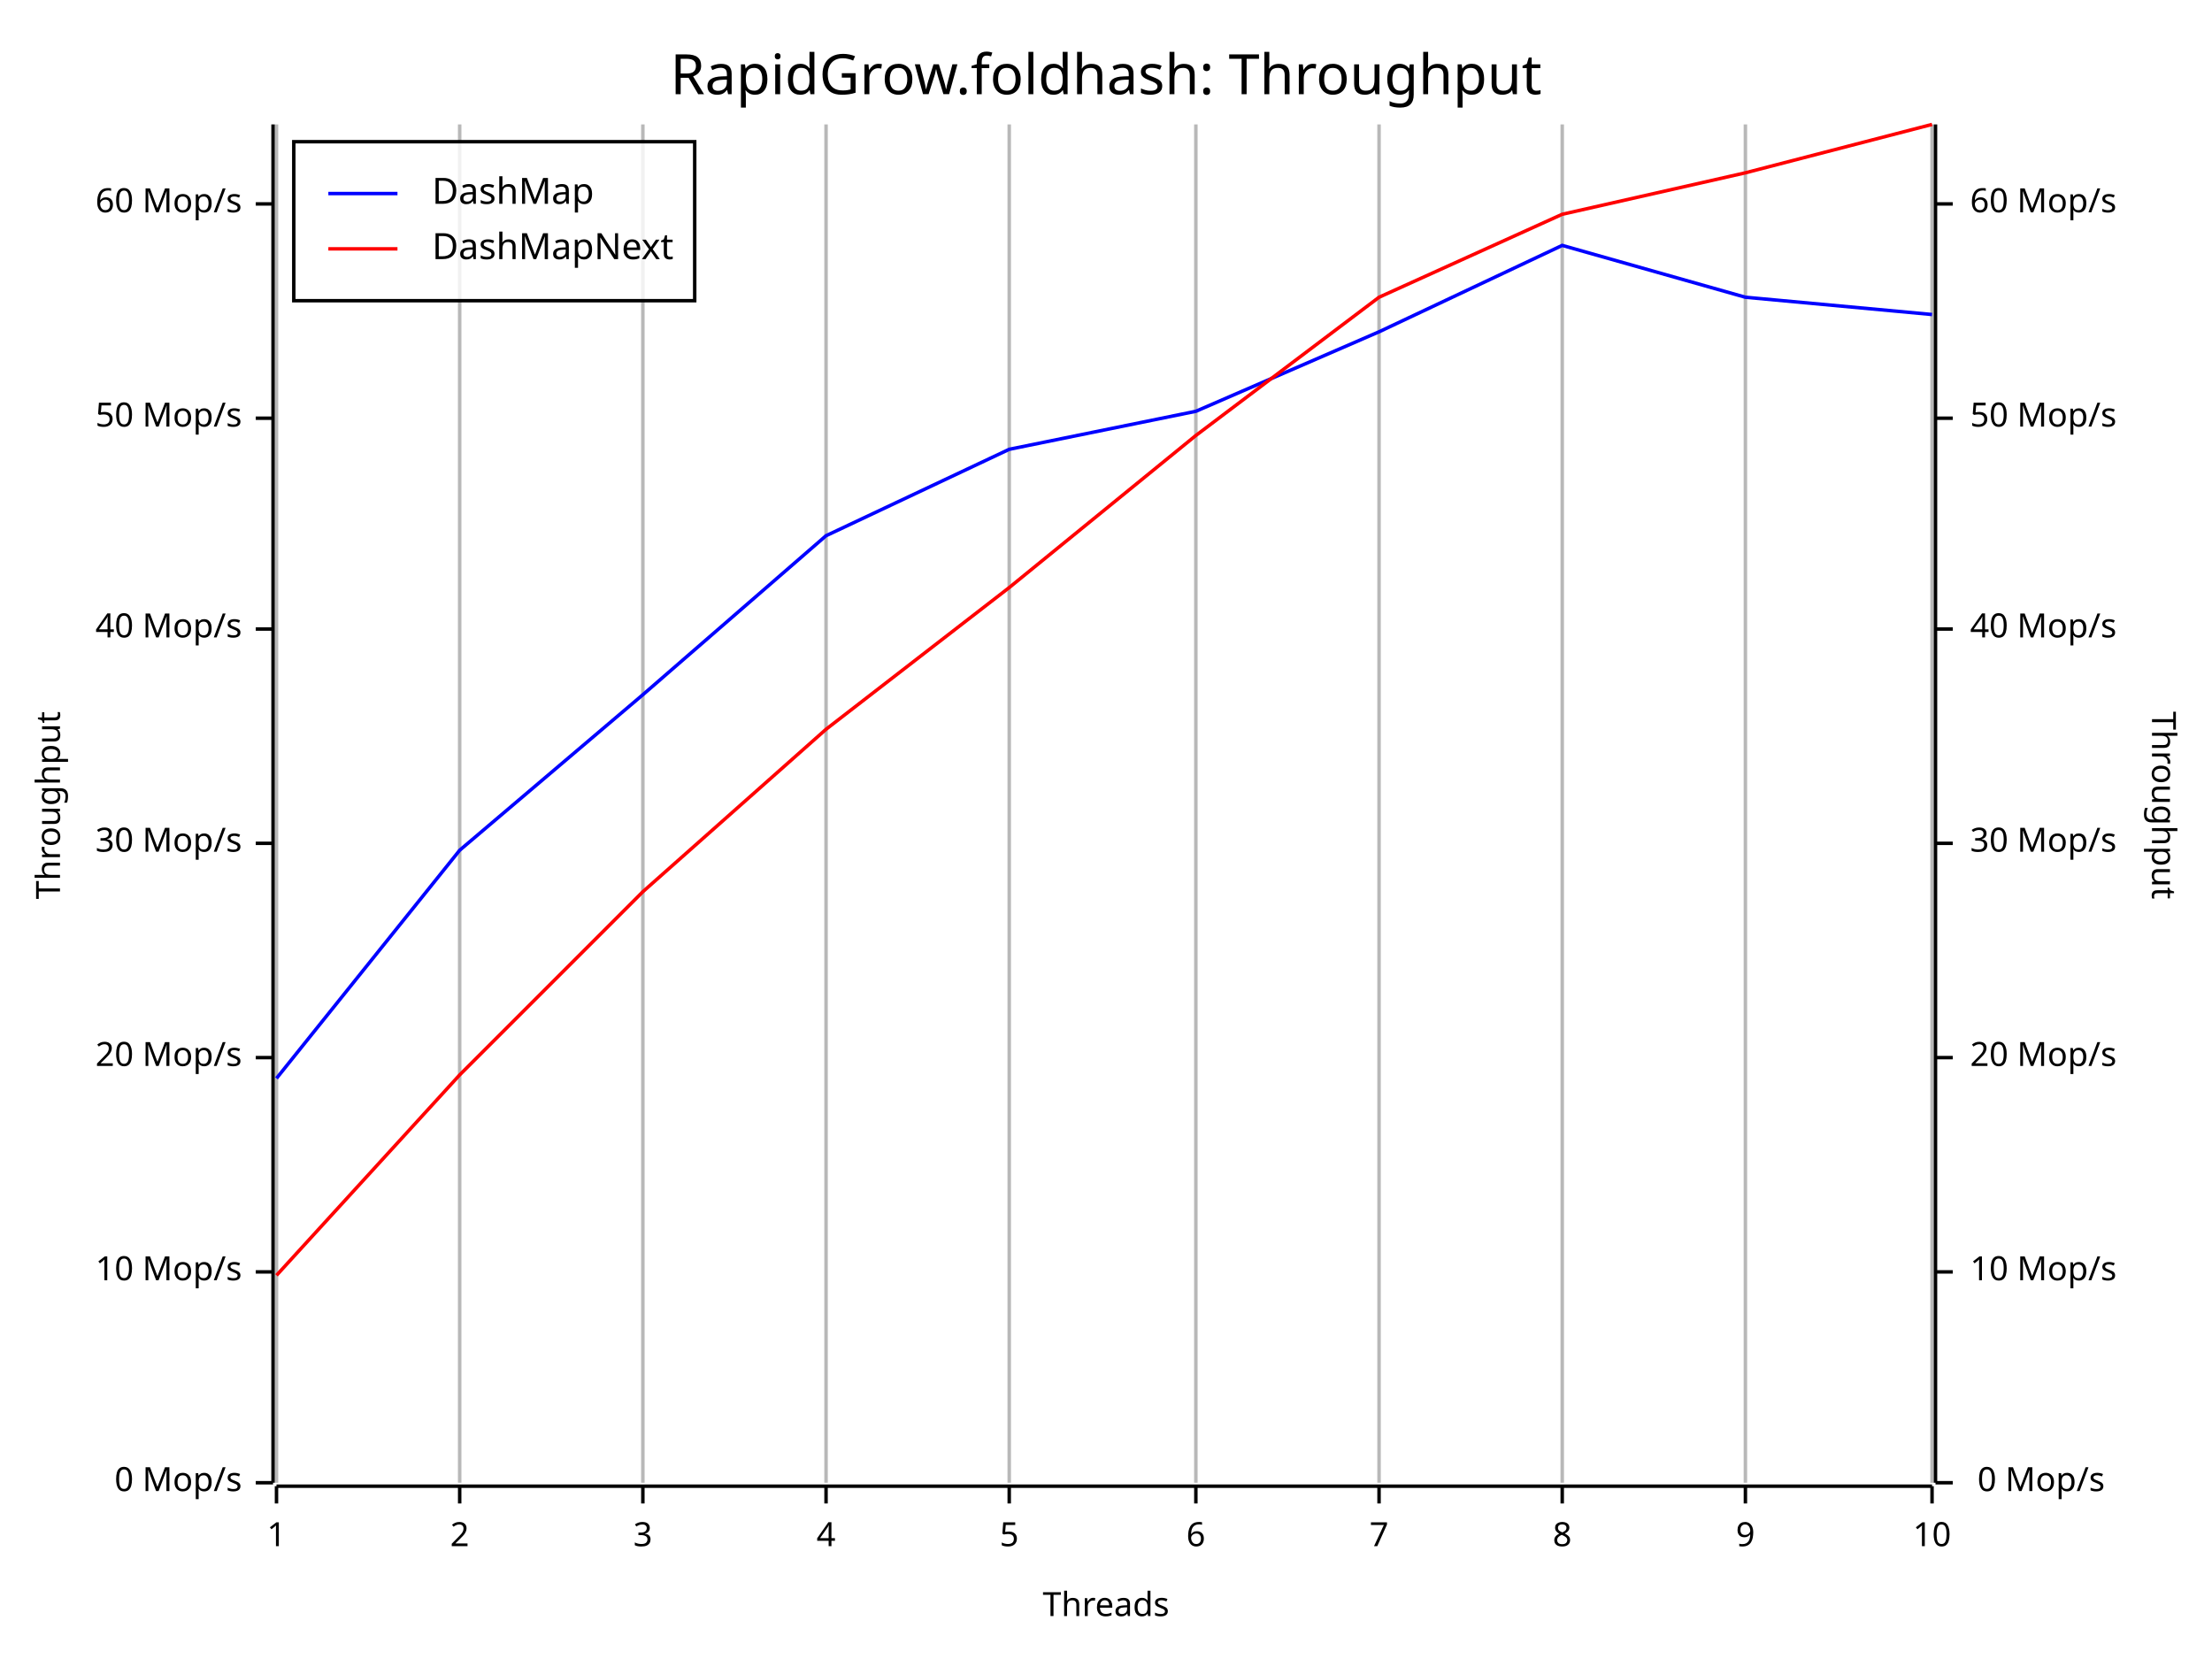
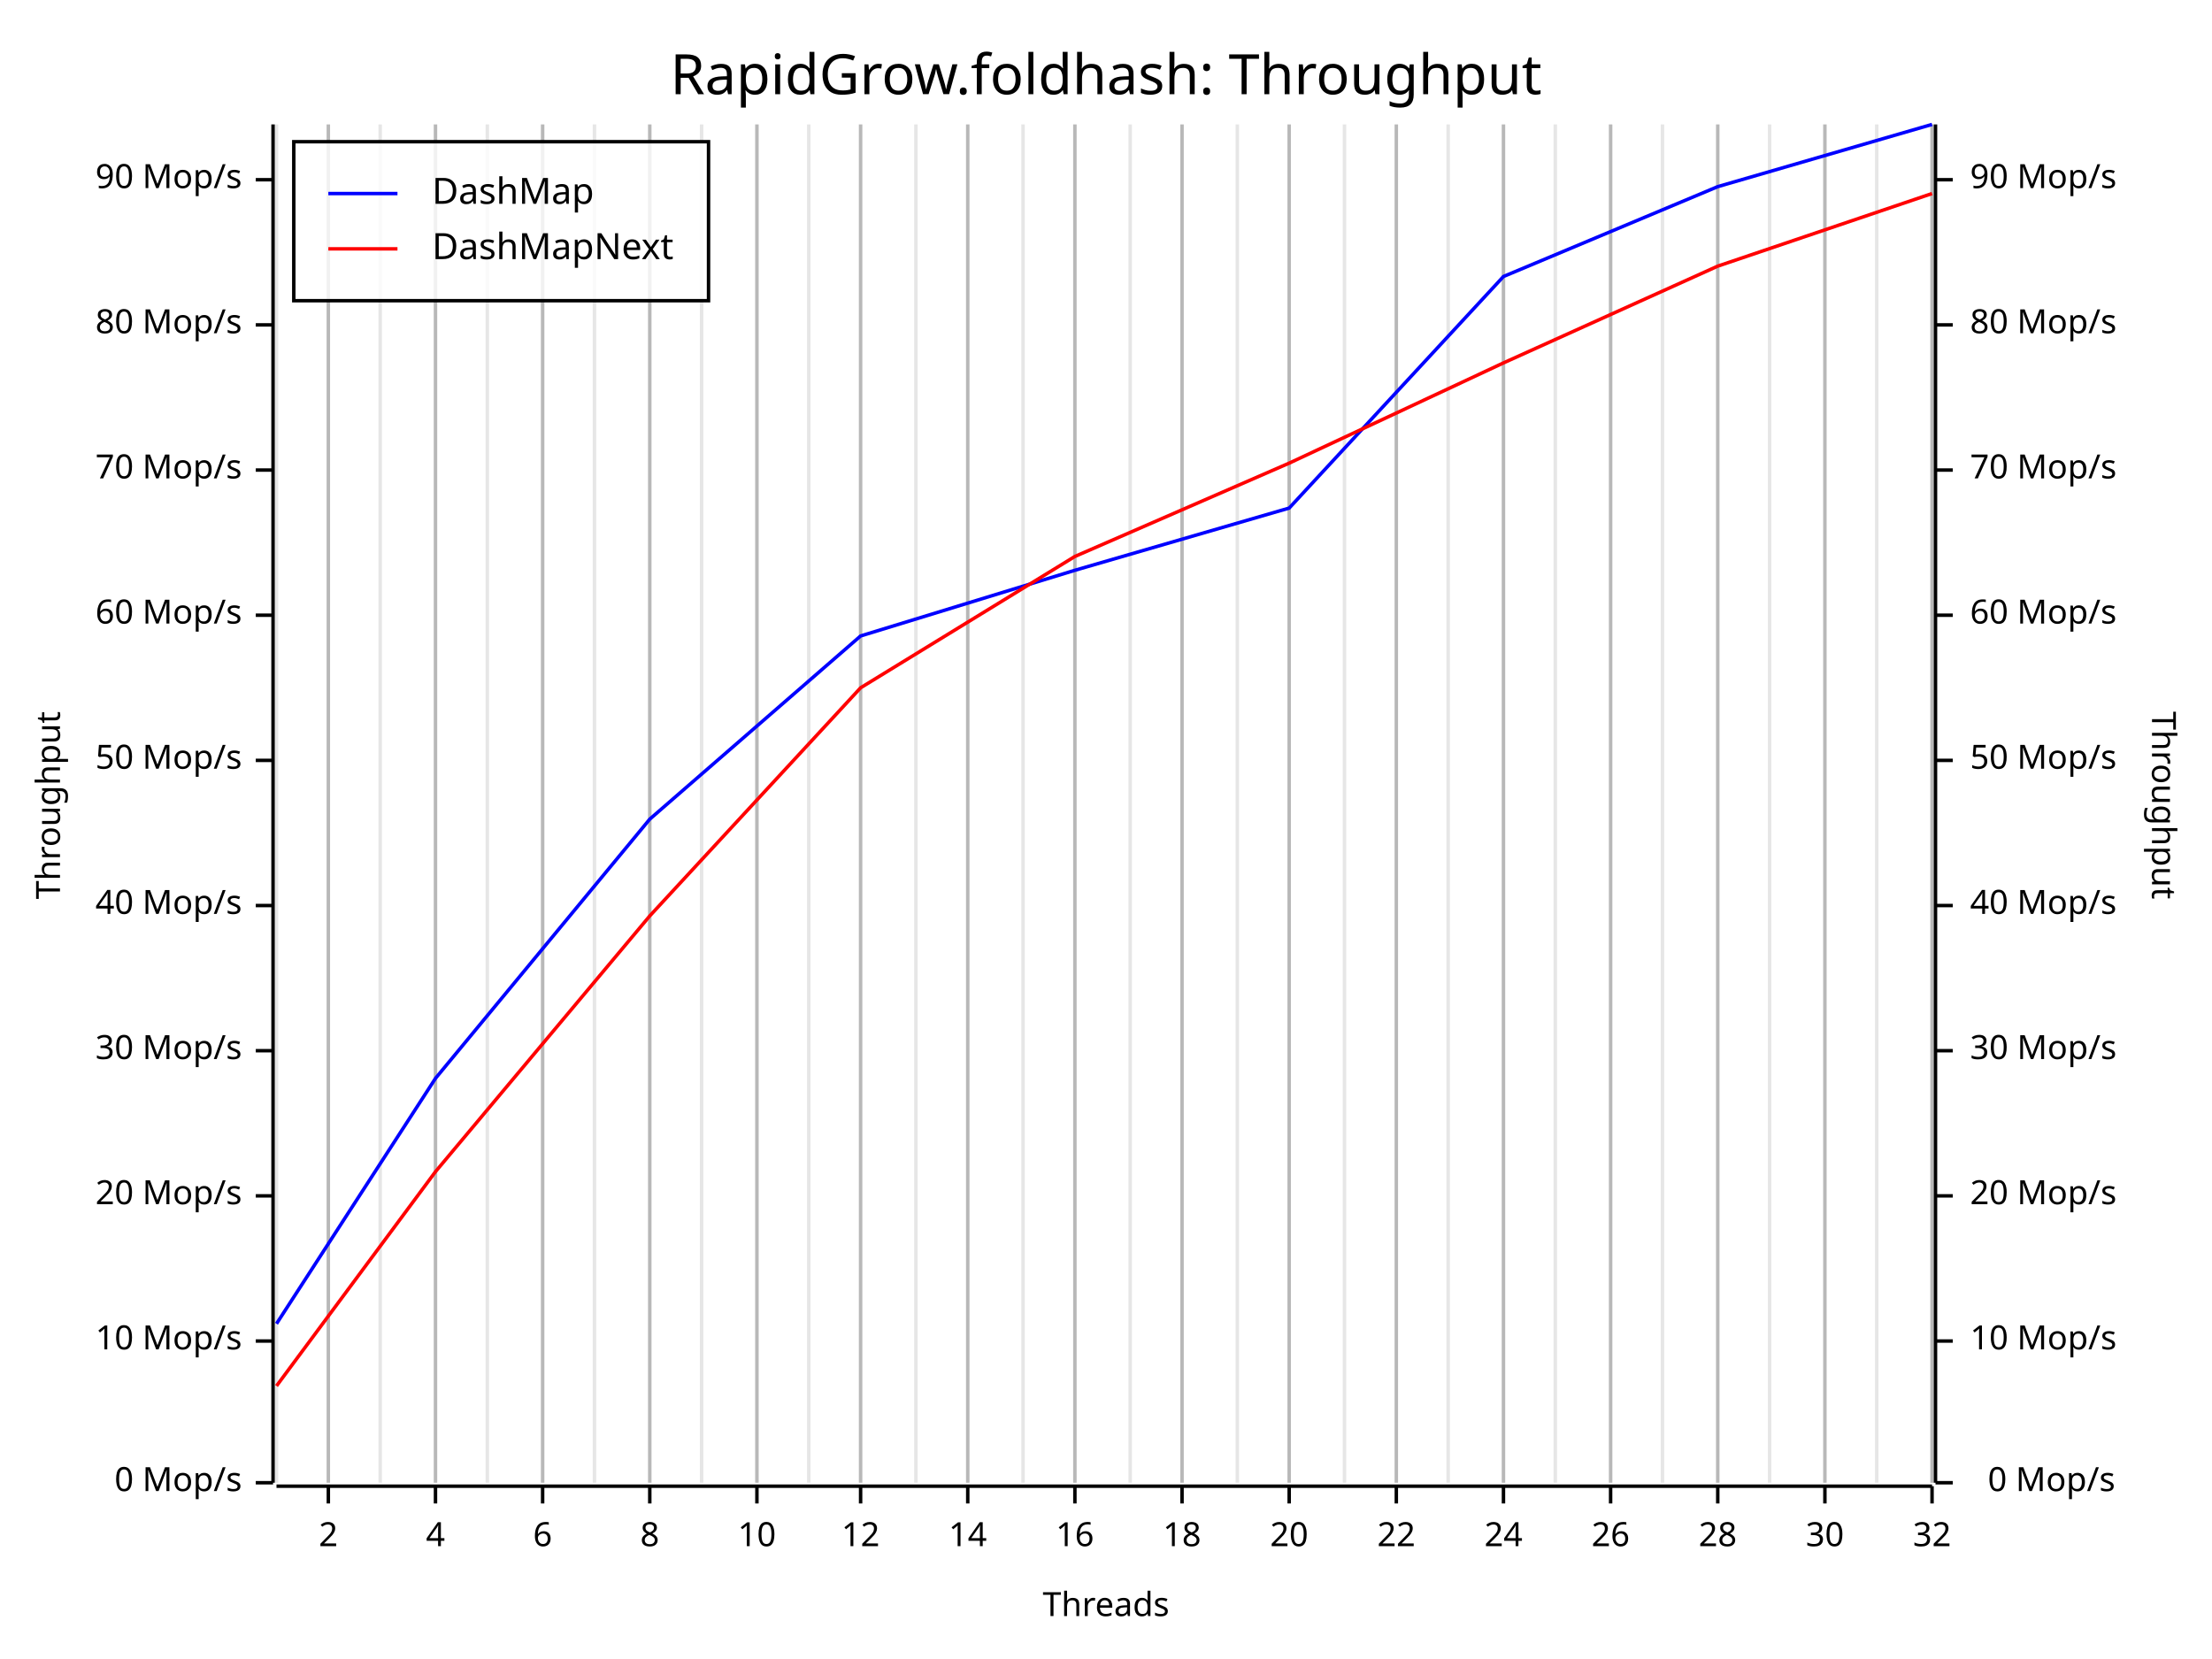
<svg xmlns="http://www.w3.org/2000/svg" width="640" height="480" viewBox="0 0 640 480">
  <rect x="0" y="0" width="640" height="480" opacity="1" fill="#FFFFFF" stroke="none" />
  <text x="320" y="15" dy="0.76em" text-anchor="middle" font-family="Fira Code" font-size="16.129" opacity="1" fill="#000000">
RapidGrow.foldhash: Throughput
</text>
  <line opacity="0.1" stroke="#000000" stroke-width="1" x1="80" y1="429" x2="80" y2="36" />
-   <line opacity="0.1" stroke="#000000" stroke-width="1" x1="133" y1="429" x2="133" y2="36" />
-   <line opacity="0.1" stroke="#000000" stroke-width="1" x1="186" y1="429" x2="186" y2="36" />
-   <line opacity="0.1" stroke="#000000" stroke-width="1" x1="239" y1="429" x2="239" y2="36" />
-   <line opacity="0.1" stroke="#000000" stroke-width="1" x1="292" y1="429" x2="292" y2="36" />
-   <line opacity="0.1" stroke="#000000" stroke-width="1" x1="346" y1="429" x2="346" y2="36" />
-   <line opacity="0.1" stroke="#000000" stroke-width="1" x1="399" y1="429" x2="399" y2="36" />
-   <line opacity="0.1" stroke="#000000" stroke-width="1" x1="452" y1="429" x2="452" y2="36" />
-   <line opacity="0.1" stroke="#000000" stroke-width="1" x1="505" y1="429" x2="505" y2="36" />
+   <line opacity="0.1" stroke="#000000" stroke-width="1" x1="95" y1="429" x2="95" y2="36" />
+   <line opacity="0.1" stroke="#000000" stroke-width="1" x1="110" y1="429" x2="110" y2="36" />
+   <line opacity="0.1" stroke="#000000" stroke-width="1" x1="126" y1="429" x2="126" y2="36" />
+   <line opacity="0.1" stroke="#000000" stroke-width="1" x1="141" y1="429" x2="141" y2="36" />
+   <line opacity="0.1" stroke="#000000" stroke-width="1" x1="157" y1="429" x2="157" y2="36" />
+   <line opacity="0.1" stroke="#000000" stroke-width="1" x1="172" y1="429" x2="172" y2="36" />
+   <line opacity="0.1" stroke="#000000" stroke-width="1" x1="188" y1="429" x2="188" y2="36" />
+   <line opacity="0.1" stroke="#000000" stroke-width="1" x1="203" y1="429" x2="203" y2="36" />
+   <line opacity="0.1" stroke="#000000" stroke-width="1" x1="219" y1="429" x2="219" y2="36" />
+   <line opacity="0.1" stroke="#000000" stroke-width="1" x1="234" y1="429" x2="234" y2="36" />
+   <line opacity="0.1" stroke="#000000" stroke-width="1" x1="249" y1="429" x2="249" y2="36" />
+   <line opacity="0.1" stroke="#000000" stroke-width="1" x1="265" y1="429" x2="265" y2="36" />
+   <line opacity="0.1" stroke="#000000" stroke-width="1" x1="280" y1="429" x2="280" y2="36" />
+   <line opacity="0.1" stroke="#000000" stroke-width="1" x1="296" y1="429" x2="296" y2="36" />
+   <line opacity="0.1" stroke="#000000" stroke-width="1" x1="311" y1="429" x2="311" y2="36" />
+   <line opacity="0.1" stroke="#000000" stroke-width="1" x1="327" y1="429" x2="327" y2="36" />
+   <line opacity="0.1" stroke="#000000" stroke-width="1" x1="342" y1="429" x2="342" y2="36" />
+   <line opacity="0.1" stroke="#000000" stroke-width="1" x1="358" y1="429" x2="358" y2="36" />
+   <line opacity="0.1" stroke="#000000" stroke-width="1" x1="373" y1="429" x2="373" y2="36" />
+   <line opacity="0.1" stroke="#000000" stroke-width="1" x1="389" y1="429" x2="389" y2="36" />
+   <line opacity="0.1" stroke="#000000" stroke-width="1" x1="404" y1="429" x2="404" y2="36" />
+   <line opacity="0.1" stroke="#000000" stroke-width="1" x1="419" y1="429" x2="419" y2="36" />
+   <line opacity="0.1" stroke="#000000" stroke-width="1" x1="435" y1="429" x2="435" y2="36" />
+   <line opacity="0.1" stroke="#000000" stroke-width="1" x1="450" y1="429" x2="450" y2="36" />
+   <line opacity="0.1" stroke="#000000" stroke-width="1" x1="466" y1="429" x2="466" y2="36" />
+   <line opacity="0.1" stroke="#000000" stroke-width="1" x1="481" y1="429" x2="481" y2="36" />
+   <line opacity="0.1" stroke="#000000" stroke-width="1" x1="497" y1="429" x2="497" y2="36" />
+   <line opacity="0.1" stroke="#000000" stroke-width="1" x1="512" y1="429" x2="512" y2="36" />
+   <line opacity="0.1" stroke="#000000" stroke-width="1" x1="528" y1="429" x2="528" y2="36" />
+   <line opacity="0.1" stroke="#000000" stroke-width="1" x1="543" y1="429" x2="543" y2="36" />
  <line opacity="0.1" stroke="#000000" stroke-width="1" x1="559" y1="429" x2="559" y2="36" />
  <text x="10" y="233" dy="0.76em" text-anchor="middle" font-family="sans-serif" font-size="9.677" opacity="1" fill="#000000" transform="rotate(270, 10, 233)">
Throughput
</text>
  <text x="320" y="470" dy="-0.5ex" text-anchor="middle" font-family="sans-serif" font-size="9.677" opacity="1" fill="#000000">
Threads
</text>
  <text x="630" y="233" dy="0.76em" text-anchor="middle" font-family="sans-serif" font-size="9.677" opacity="1" fill="#000000" transform="rotate(90, 630, 233)">
Throughput
</text>
-   <line opacity="0.2" stroke="#000000" stroke-width="1" x1="80" y1="429" x2="80" y2="36" />
-   <line opacity="0.2" stroke="#000000" stroke-width="1" x1="133" y1="429" x2="133" y2="36" />
-   <line opacity="0.2" stroke="#000000" stroke-width="1" x1="186" y1="429" x2="186" y2="36" />
-   <line opacity="0.2" stroke="#000000" stroke-width="1" x1="239" y1="429" x2="239" y2="36" />
-   <line opacity="0.2" stroke="#000000" stroke-width="1" x1="292" y1="429" x2="292" y2="36" />
-   <line opacity="0.2" stroke="#000000" stroke-width="1" x1="346" y1="429" x2="346" y2="36" />
-   <line opacity="0.2" stroke="#000000" stroke-width="1" x1="399" y1="429" x2="399" y2="36" />
-   <line opacity="0.2" stroke="#000000" stroke-width="1" x1="452" y1="429" x2="452" y2="36" />
-   <line opacity="0.2" stroke="#000000" stroke-width="1" x1="505" y1="429" x2="505" y2="36" />
+   <line opacity="0.2" stroke="#000000" stroke-width="1" x1="95" y1="429" x2="95" y2="36" />
+   <line opacity="0.2" stroke="#000000" stroke-width="1" x1="126" y1="429" x2="126" y2="36" />
+   <line opacity="0.2" stroke="#000000" stroke-width="1" x1="157" y1="429" x2="157" y2="36" />
+   <line opacity="0.2" stroke="#000000" stroke-width="1" x1="188" y1="429" x2="188" y2="36" />
+   <line opacity="0.2" stroke="#000000" stroke-width="1" x1="219" y1="429" x2="219" y2="36" />
+   <line opacity="0.2" stroke="#000000" stroke-width="1" x1="249" y1="429" x2="249" y2="36" />
+   <line opacity="0.2" stroke="#000000" stroke-width="1" x1="280" y1="429" x2="280" y2="36" />
+   <line opacity="0.2" stroke="#000000" stroke-width="1" x1="311" y1="429" x2="311" y2="36" />
+   <line opacity="0.2" stroke="#000000" stroke-width="1" x1="342" y1="429" x2="342" y2="36" />
+   <line opacity="0.2" stroke="#000000" stroke-width="1" x1="373" y1="429" x2="373" y2="36" />
+   <line opacity="0.2" stroke="#000000" stroke-width="1" x1="404" y1="429" x2="404" y2="36" />
+   <line opacity="0.2" stroke="#000000" stroke-width="1" x1="435" y1="429" x2="435" y2="36" />
+   <line opacity="0.2" stroke="#000000" stroke-width="1" x1="466" y1="429" x2="466" y2="36" />
+   <line opacity="0.2" stroke="#000000" stroke-width="1" x1="497" y1="429" x2="497" y2="36" />
+   <line opacity="0.2" stroke="#000000" stroke-width="1" x1="528" y1="429" x2="528" y2="36" />
  <line opacity="0.2" stroke="#000000" stroke-width="1" x1="559" y1="429" x2="559" y2="36" />
  <polyline fill="none" opacity="1" stroke="#000000" stroke-width="1" points="79,36 79,429 " />
  <text x="70" y="429" dy="0.5ex" text-anchor="end" font-family="sans-serif" font-size="9.677" opacity="1" fill="#000000">
0 Mop/s
</text>
  <polyline fill="none" opacity="1" stroke="#000000" stroke-width="1" points="74,429 79,429 " />
-   <text x="70" y="368" dy="0.5ex" text-anchor="end" font-family="sans-serif" font-size="9.677" opacity="1" fill="#000000">
+   <text x="70" y="388" dy="0.5ex" text-anchor="end" font-family="sans-serif" font-size="9.677" opacity="1" fill="#000000">
10 Mop/s
</text>
-   <polyline fill="none" opacity="1" stroke="#000000" stroke-width="1" points="74,368 79,368 " />
-   <text x="70" y="306" dy="0.5ex" text-anchor="end" font-family="sans-serif" font-size="9.677" opacity="1" fill="#000000">
+   <polyline fill="none" opacity="1" stroke="#000000" stroke-width="1" points="74,388 79,388 " />
+   <text x="70" y="346" dy="0.5ex" text-anchor="end" font-family="sans-serif" font-size="9.677" opacity="1" fill="#000000">
20 Mop/s
</text>
-   <polyline fill="none" opacity="1" stroke="#000000" stroke-width="1" points="74,306 79,306 " />
-   <text x="70" y="244" dy="0.5ex" text-anchor="end" font-family="sans-serif" font-size="9.677" opacity="1" fill="#000000">
+   <polyline fill="none" opacity="1" stroke="#000000" stroke-width="1" points="74,346 79,346 " />
+   <text x="70" y="304" dy="0.5ex" text-anchor="end" font-family="sans-serif" font-size="9.677" opacity="1" fill="#000000">
30 Mop/s
</text>
-   <polyline fill="none" opacity="1" stroke="#000000" stroke-width="1" points="74,244 79,244 " />
-   <text x="70" y="182" dy="0.5ex" text-anchor="end" font-family="sans-serif" font-size="9.677" opacity="1" fill="#000000">
+   <polyline fill="none" opacity="1" stroke="#000000" stroke-width="1" points="74,304 79,304 " />
+   <text x="70" y="262" dy="0.5ex" text-anchor="end" font-family="sans-serif" font-size="9.677" opacity="1" fill="#000000">
40 Mop/s
</text>
-   <polyline fill="none" opacity="1" stroke="#000000" stroke-width="1" points="74,182 79,182 " />
-   <text x="70" y="121" dy="0.5ex" text-anchor="end" font-family="sans-serif" font-size="9.677" opacity="1" fill="#000000">
+   <polyline fill="none" opacity="1" stroke="#000000" stroke-width="1" points="74,262 79,262 " />
+   <text x="70" y="220" dy="0.5ex" text-anchor="end" font-family="sans-serif" font-size="9.677" opacity="1" fill="#000000">
50 Mop/s
</text>
-   <polyline fill="none" opacity="1" stroke="#000000" stroke-width="1" points="74,121 79,121 " />
-   <text x="70" y="59" dy="0.5ex" text-anchor="end" font-family="sans-serif" font-size="9.677" opacity="1" fill="#000000">
+   <polyline fill="none" opacity="1" stroke="#000000" stroke-width="1" points="74,220 79,220 " />
+   <text x="70" y="178" dy="0.5ex" text-anchor="end" font-family="sans-serif" font-size="9.677" opacity="1" fill="#000000">
60 Mop/s
</text>
-   <polyline fill="none" opacity="1" stroke="#000000" stroke-width="1" points="74,59 79,59 " />
+   <polyline fill="none" opacity="1" stroke="#000000" stroke-width="1" points="74,178 79,178 " />
+   <text x="70" y="136" dy="0.5ex" text-anchor="end" font-family="sans-serif" font-size="9.677" opacity="1" fill="#000000">
+ 70 Mop/s
+ </text>
+   <polyline fill="none" opacity="1" stroke="#000000" stroke-width="1" points="74,136 79,136 " />
+   <text x="70" y="94" dy="0.5ex" text-anchor="end" font-family="sans-serif" font-size="9.677" opacity="1" fill="#000000">
+ 80 Mop/s
+ </text>
+   <polyline fill="none" opacity="1" stroke="#000000" stroke-width="1" points="74,94 79,94 " />
+   <text x="70" y="52" dy="0.5ex" text-anchor="end" font-family="sans-serif" font-size="9.677" opacity="1" fill="#000000">
+ 90 Mop/s
+ </text>
+   <polyline fill="none" opacity="1" stroke="#000000" stroke-width="1" points="74,52 79,52 " />
  <polyline fill="none" opacity="1" stroke="#000000" stroke-width="1" points="80,430 559,430 " />
-   <text x="80" y="440" dy="0.76em" text-anchor="middle" font-family="sans-serif" font-size="9.677" opacity="1" fill="#000000">
- 1
- </text>
-   <polyline fill="none" opacity="1" stroke="#000000" stroke-width="1" points="80,430 80,435 " />
-   <text x="133" y="440" dy="0.76em" text-anchor="middle" font-family="sans-serif" font-size="9.677" opacity="1" fill="#000000">
+   <text x="95" y="440" dy="0.76em" text-anchor="middle" font-family="sans-serif" font-size="9.677" opacity="1" fill="#000000">
2
</text>
-   <polyline fill="none" opacity="1" stroke="#000000" stroke-width="1" points="133,430 133,435 " />
-   <text x="186" y="440" dy="0.76em" text-anchor="middle" font-family="sans-serif" font-size="9.677" opacity="1" fill="#000000">
- 3
- </text>
-   <polyline fill="none" opacity="1" stroke="#000000" stroke-width="1" points="186,430 186,435 " />
-   <text x="239" y="440" dy="0.76em" text-anchor="middle" font-family="sans-serif" font-size="9.677" opacity="1" fill="#000000">
+   <polyline fill="none" opacity="1" stroke="#000000" stroke-width="1" points="95,430 95,435 " />
+   <text x="126" y="440" dy="0.76em" text-anchor="middle" font-family="sans-serif" font-size="9.677" opacity="1" fill="#000000">
4
</text>
-   <polyline fill="none" opacity="1" stroke="#000000" stroke-width="1" points="239,430 239,435 " />
-   <text x="292" y="440" dy="0.76em" text-anchor="middle" font-family="sans-serif" font-size="9.677" opacity="1" fill="#000000">
- 5
- </text>
-   <polyline fill="none" opacity="1" stroke="#000000" stroke-width="1" points="292,430 292,435 " />
-   <text x="346" y="440" dy="0.76em" text-anchor="middle" font-family="sans-serif" font-size="9.677" opacity="1" fill="#000000">
+   <polyline fill="none" opacity="1" stroke="#000000" stroke-width="1" points="126,430 126,435 " />
+   <text x="157" y="440" dy="0.76em" text-anchor="middle" font-family="sans-serif" font-size="9.677" opacity="1" fill="#000000">
6
</text>
-   <polyline fill="none" opacity="1" stroke="#000000" stroke-width="1" points="346,430 346,435 " />
-   <text x="399" y="440" dy="0.76em" text-anchor="middle" font-family="sans-serif" font-size="9.677" opacity="1" fill="#000000">
- 7
- </text>
-   <polyline fill="none" opacity="1" stroke="#000000" stroke-width="1" points="399,430 399,435 " />
-   <text x="452" y="440" dy="0.76em" text-anchor="middle" font-family="sans-serif" font-size="9.677" opacity="1" fill="#000000">
+   <polyline fill="none" opacity="1" stroke="#000000" stroke-width="1" points="157,430 157,435 " />
+   <text x="188" y="440" dy="0.76em" text-anchor="middle" font-family="sans-serif" font-size="9.677" opacity="1" fill="#000000">
8
</text>
-   <polyline fill="none" opacity="1" stroke="#000000" stroke-width="1" points="452,430 452,435 " />
-   <text x="505" y="440" dy="0.76em" text-anchor="middle" font-family="sans-serif" font-size="9.677" opacity="1" fill="#000000">
- 9
- </text>
-   <polyline fill="none" opacity="1" stroke="#000000" stroke-width="1" points="505,430 505,435 " />
+   <polyline fill="none" opacity="1" stroke="#000000" stroke-width="1" points="188,430 188,435 " />
+   <text x="219" y="440" dy="0.76em" text-anchor="middle" font-family="sans-serif" font-size="9.677" opacity="1" fill="#000000">
+ 10
+ </text>
+   <polyline fill="none" opacity="1" stroke="#000000" stroke-width="1" points="219,430 219,435 " />
+   <text x="249" y="440" dy="0.76em" text-anchor="middle" font-family="sans-serif" font-size="9.677" opacity="1" fill="#000000">
+ 12
+ </text>
+   <polyline fill="none" opacity="1" stroke="#000000" stroke-width="1" points="249,430 249,435 " />
+   <text x="280" y="440" dy="0.76em" text-anchor="middle" font-family="sans-serif" font-size="9.677" opacity="1" fill="#000000">
+ 14
+ </text>
+   <polyline fill="none" opacity="1" stroke="#000000" stroke-width="1" points="280,430 280,435 " />
+   <text x="311" y="440" dy="0.76em" text-anchor="middle" font-family="sans-serif" font-size="9.677" opacity="1" fill="#000000">
+ 16
+ </text>
+   <polyline fill="none" opacity="1" stroke="#000000" stroke-width="1" points="311,430 311,435 " />
+   <text x="342" y="440" dy="0.76em" text-anchor="middle" font-family="sans-serif" font-size="9.677" opacity="1" fill="#000000">
+ 18
+ </text>
+   <polyline fill="none" opacity="1" stroke="#000000" stroke-width="1" points="342,430 342,435 " />
+   <text x="373" y="440" dy="0.76em" text-anchor="middle" font-family="sans-serif" font-size="9.677" opacity="1" fill="#000000">
+ 20
+ </text>
+   <polyline fill="none" opacity="1" stroke="#000000" stroke-width="1" points="373,430 373,435 " />
+   <text x="404" y="440" dy="0.76em" text-anchor="middle" font-family="sans-serif" font-size="9.677" opacity="1" fill="#000000">
+ 22
+ </text>
+   <polyline fill="none" opacity="1" stroke="#000000" stroke-width="1" points="404,430 404,435 " />
+   <text x="435" y="440" dy="0.76em" text-anchor="middle" font-family="sans-serif" font-size="9.677" opacity="1" fill="#000000">
+ 24
+ </text>
+   <polyline fill="none" opacity="1" stroke="#000000" stroke-width="1" points="435,430 435,435 " />
+   <text x="466" y="440" dy="0.76em" text-anchor="middle" font-family="sans-serif" font-size="9.677" opacity="1" fill="#000000">
+ 26
+ </text>
+   <polyline fill="none" opacity="1" stroke="#000000" stroke-width="1" points="466,430 466,435 " />
+   <text x="497" y="440" dy="0.76em" text-anchor="middle" font-family="sans-serif" font-size="9.677" opacity="1" fill="#000000">
+ 28
+ </text>
+   <polyline fill="none" opacity="1" stroke="#000000" stroke-width="1" points="497,430 497,435 " />
+   <text x="528" y="440" dy="0.76em" text-anchor="middle" font-family="sans-serif" font-size="9.677" opacity="1" fill="#000000">
+ 30
+ </text>
+   <polyline fill="none" opacity="1" stroke="#000000" stroke-width="1" points="528,430 528,435 " />
  <text x="559" y="440" dy="0.76em" text-anchor="middle" font-family="sans-serif" font-size="9.677" opacity="1" fill="#000000">
- 10
+ 32
</text>
  <polyline fill="none" opacity="1" stroke="#000000" stroke-width="1" points="559,430 559,435 " />
  <polyline fill="none" opacity="1" stroke="#000000" stroke-width="1" points="560,36 560,429 " />
-   <text x="609" y="429" dy="0.5ex" text-anchor="end" font-family="sans-serif" font-size="9.677" opacity="1" fill="#000000">
+   <text x="612" y="429" dy="0.5ex" text-anchor="end" font-family="sans-serif" font-size="9.677" opacity="1" fill="#000000">
0 Mop/s
</text>
  <polyline fill="none" opacity="1" stroke="#000000" stroke-width="1" points="560,429 565,429 " />
-   <text x="570" y="368" dy="0.5ex" text-anchor="start" font-family="sans-serif" font-size="9.677" opacity="1" fill="#000000">
+   <text x="570" y="388" dy="0.5ex" text-anchor="start" font-family="sans-serif" font-size="9.677" opacity="1" fill="#000000">
10 Mop/s
</text>
-   <polyline fill="none" opacity="1" stroke="#000000" stroke-width="1" points="560,368 565,368 " />
-   <text x="570" y="306" dy="0.5ex" text-anchor="start" font-family="sans-serif" font-size="9.677" opacity="1" fill="#000000">
+   <polyline fill="none" opacity="1" stroke="#000000" stroke-width="1" points="560,388 565,388 " />
+   <text x="570" y="346" dy="0.5ex" text-anchor="start" font-family="sans-serif" font-size="9.677" opacity="1" fill="#000000">
20 Mop/s
</text>
-   <polyline fill="none" opacity="1" stroke="#000000" stroke-width="1" points="560,306 565,306 " />
-   <text x="570" y="244" dy="0.5ex" text-anchor="start" font-family="sans-serif" font-size="9.677" opacity="1" fill="#000000">
+   <polyline fill="none" opacity="1" stroke="#000000" stroke-width="1" points="560,346 565,346 " />
+   <text x="570" y="304" dy="0.5ex" text-anchor="start" font-family="sans-serif" font-size="9.677" opacity="1" fill="#000000">
30 Mop/s
</text>
-   <polyline fill="none" opacity="1" stroke="#000000" stroke-width="1" points="560,244 565,244 " />
-   <text x="570" y="182" dy="0.5ex" text-anchor="start" font-family="sans-serif" font-size="9.677" opacity="1" fill="#000000">
+   <polyline fill="none" opacity="1" stroke="#000000" stroke-width="1" points="560,304 565,304 " />
+   <text x="570" y="262" dy="0.5ex" text-anchor="start" font-family="sans-serif" font-size="9.677" opacity="1" fill="#000000">
40 Mop/s
</text>
-   <polyline fill="none" opacity="1" stroke="#000000" stroke-width="1" points="560,182 565,182 " />
-   <text x="570" y="121" dy="0.5ex" text-anchor="start" font-family="sans-serif" font-size="9.677" opacity="1" fill="#000000">
+   <polyline fill="none" opacity="1" stroke="#000000" stroke-width="1" points="560,262 565,262 " />
+   <text x="570" y="220" dy="0.5ex" text-anchor="start" font-family="sans-serif" font-size="9.677" opacity="1" fill="#000000">
50 Mop/s
</text>
-   <polyline fill="none" opacity="1" stroke="#000000" stroke-width="1" points="560,121 565,121 " />
-   <text x="570" y="59" dy="0.5ex" text-anchor="start" font-family="sans-serif" font-size="9.677" opacity="1" fill="#000000">
+   <polyline fill="none" opacity="1" stroke="#000000" stroke-width="1" points="560,220 565,220 " />
+   <text x="570" y="178" dy="0.5ex" text-anchor="start" font-family="sans-serif" font-size="9.677" opacity="1" fill="#000000">
60 Mop/s
</text>
-   <polyline fill="none" opacity="1" stroke="#000000" stroke-width="1" points="560,59 565,59 " />
-   <polyline fill="none" opacity="1" stroke="#0000FF" stroke-width="1" points="80,312 133,246 186,201 239,155 292,130 346,119 399,96 452,71 505,86 559,91 " />
-   <polyline fill="none" opacity="1" stroke="#FF0000" stroke-width="1" points="80,369 133,311 186,258 239,211 292,170 346,126 399,86 452,62 505,50 559,36 " />
-   <rect x="85" y="41" width="116" height="46" opacity="0.8" fill="#FFFFFF" stroke="none" />
-   <rect x="85" y="41" width="116" height="46" opacity="1" fill="none" stroke="#000000" />
+   <polyline fill="none" opacity="1" stroke="#000000" stroke-width="1" points="560,178 565,178 " />
+   <text x="570" y="136" dy="0.5ex" text-anchor="start" font-family="sans-serif" font-size="9.677" opacity="1" fill="#000000">
+ 70 Mop/s
+ </text>
+   <polyline fill="none" opacity="1" stroke="#000000" stroke-width="1" points="560,136 565,136 " />
+   <text x="570" y="94" dy="0.5ex" text-anchor="start" font-family="sans-serif" font-size="9.677" opacity="1" fill="#000000">
+ 80 Mop/s
+ </text>
+   <polyline fill="none" opacity="1" stroke="#000000" stroke-width="1" points="560,94 565,94 " />
+   <text x="570" y="52" dy="0.5ex" text-anchor="start" font-family="sans-serif" font-size="9.677" opacity="1" fill="#000000">
+ 90 Mop/s
+ </text>
+   <polyline fill="none" opacity="1" stroke="#000000" stroke-width="1" points="560,52 565,52 " />
+   <polyline fill="none" opacity="1" stroke="#0000FF" stroke-width="1" points="80,383 126,312 188,237 249,184 311,165 373,147 435,80 497,54 559,36 " />
+   <polyline fill="none" opacity="1" stroke="#FF0000" stroke-width="1" points="80,401 126,339 188,265 249,199 311,161 373,134 435,105 497,77 559,56 " />
+   <rect x="85" y="41" width="120" height="46" opacity="0.8" fill="#FFFFFF" stroke="none" />
+   <rect x="85" y="41" width="120" height="46" opacity="1" fill="none" stroke="#000000" />
  <text x="125" y="51" dy="0.76em" text-anchor="start" font-family="Fira Code" font-size="10.484" opacity="1" fill="#000000">
DashMap
</text>
  <text x="125" y="67" dy="0.76em" text-anchor="start" font-family="Fira Code" font-size="10.484" opacity="1" fill="#000000">
DashMapNext
</text>
  <polyline fill="none" opacity="1" stroke="#0000FF" stroke-width="1" points="95,56 115,56 " />
  <polyline fill="none" opacity="1" stroke="#FF0000" stroke-width="1" points="95,72 115,72 " />
</svg>
